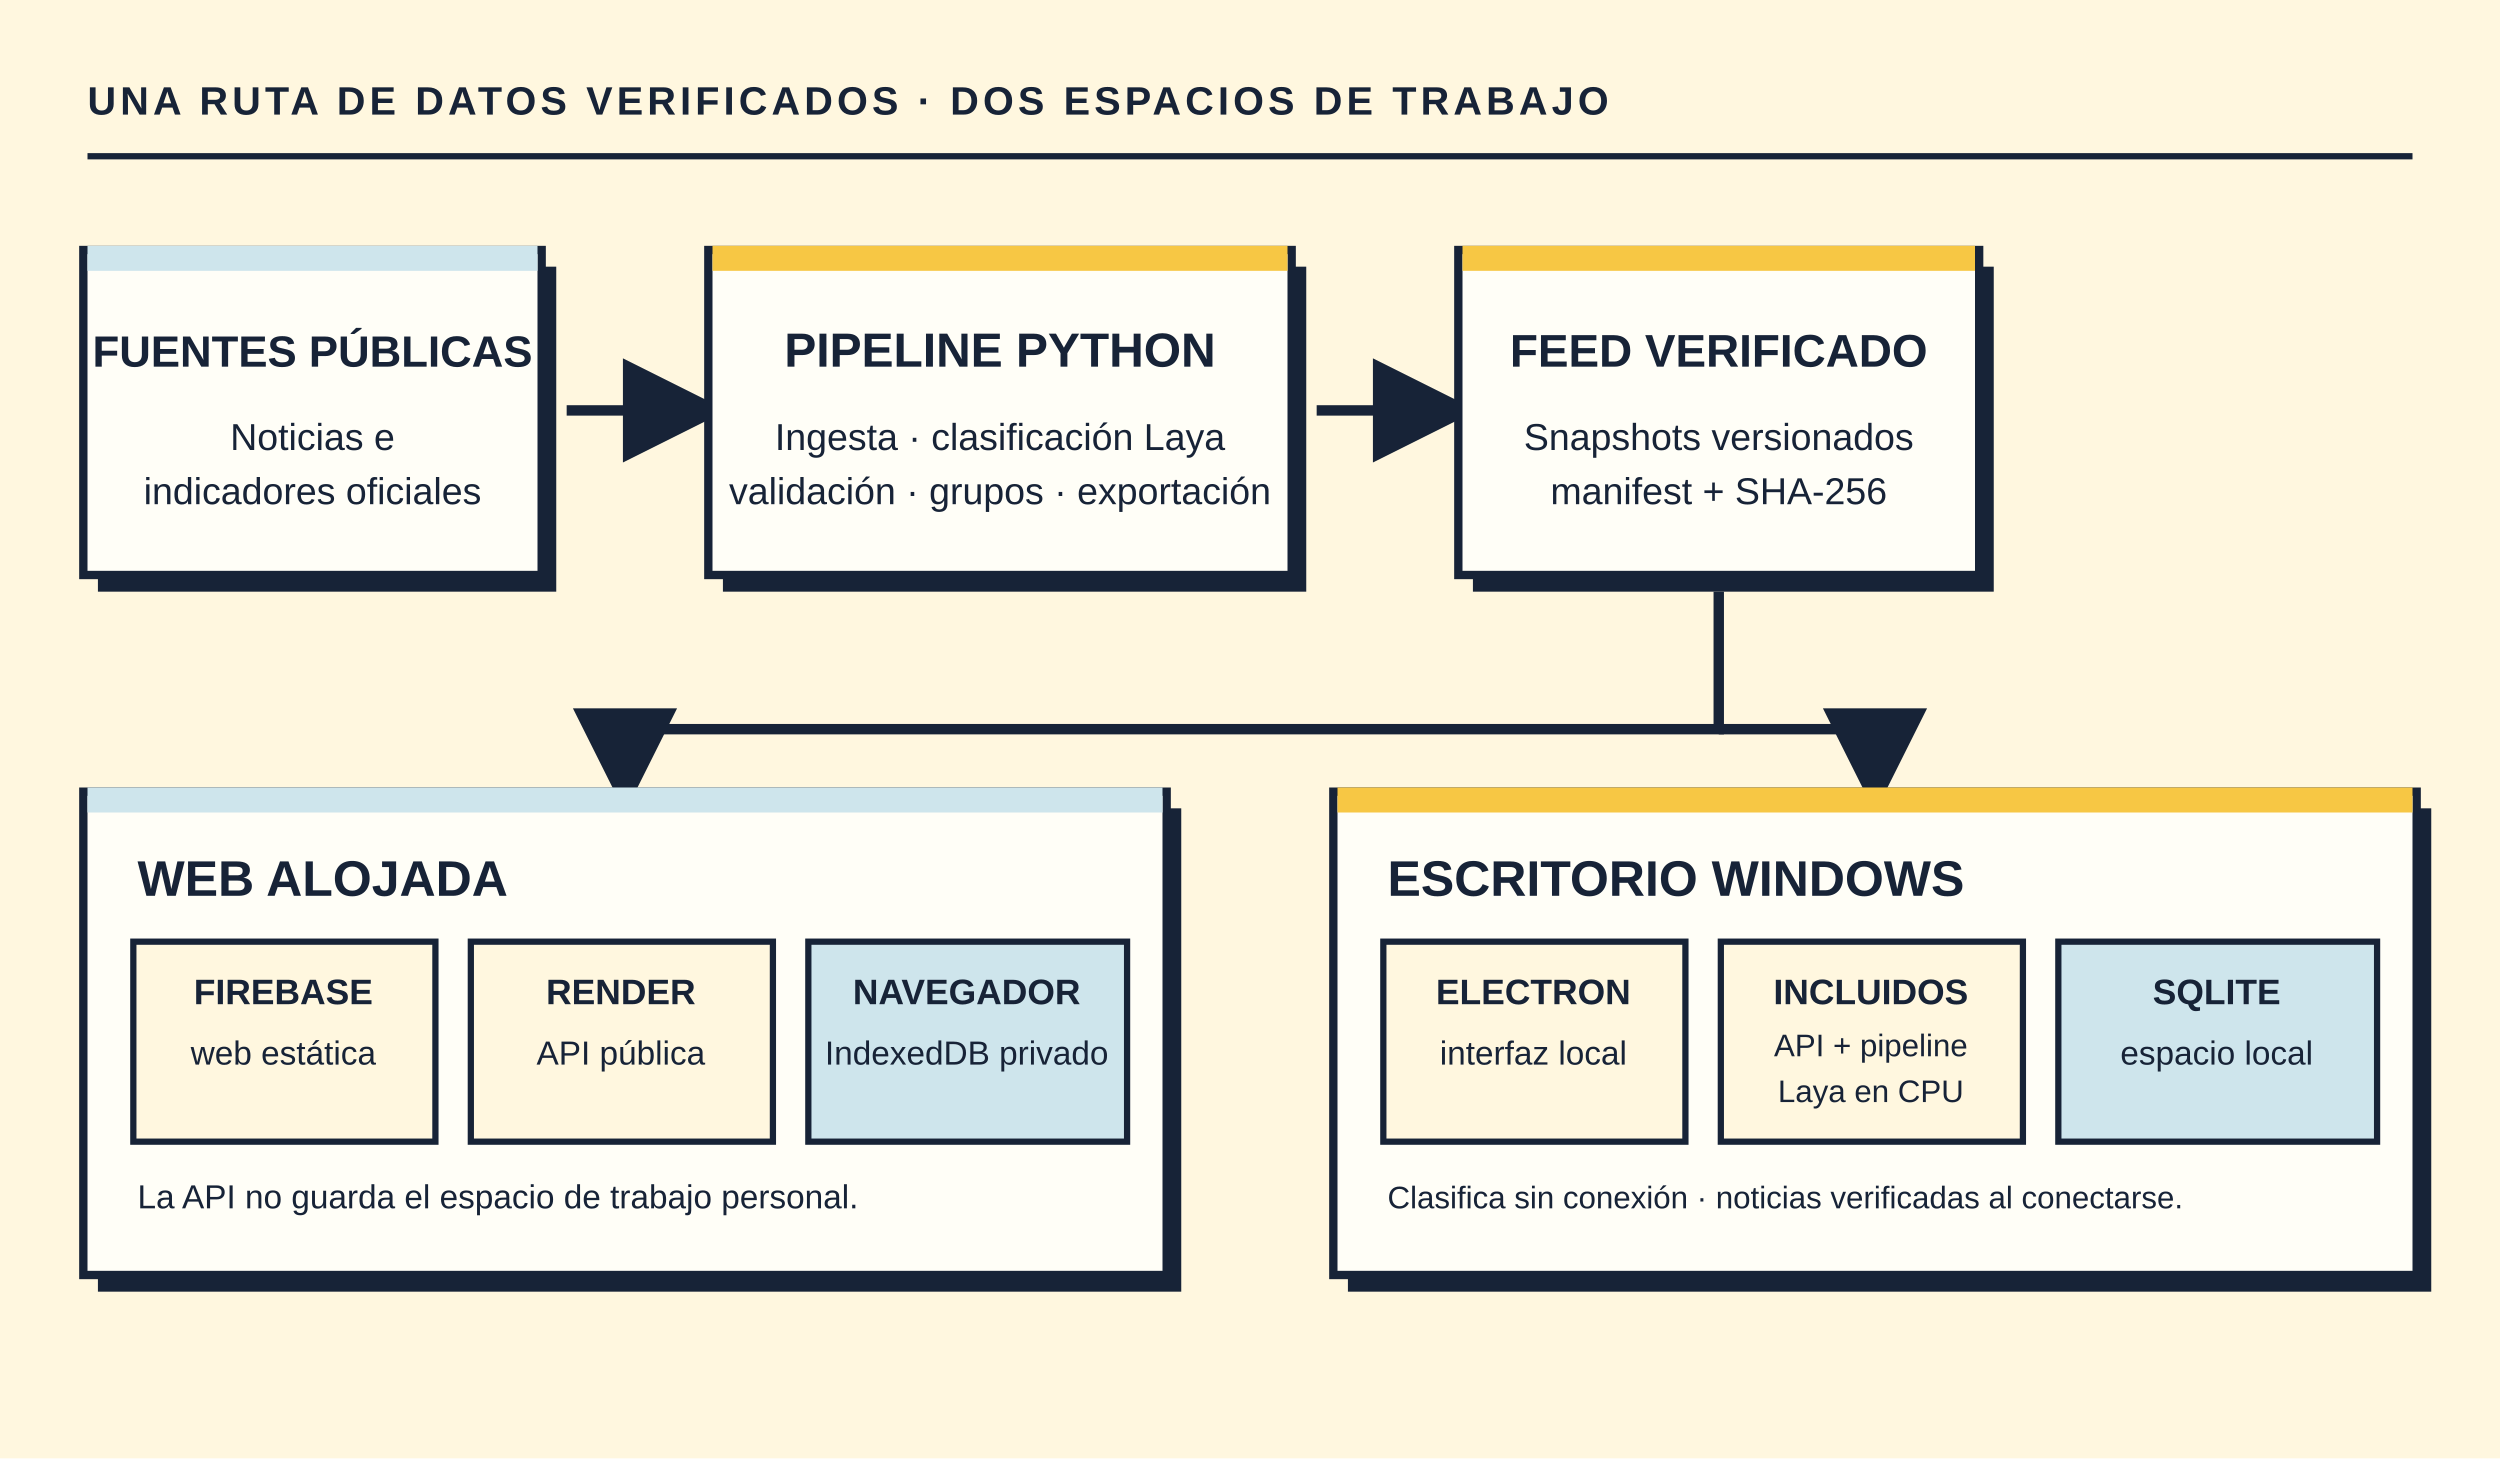
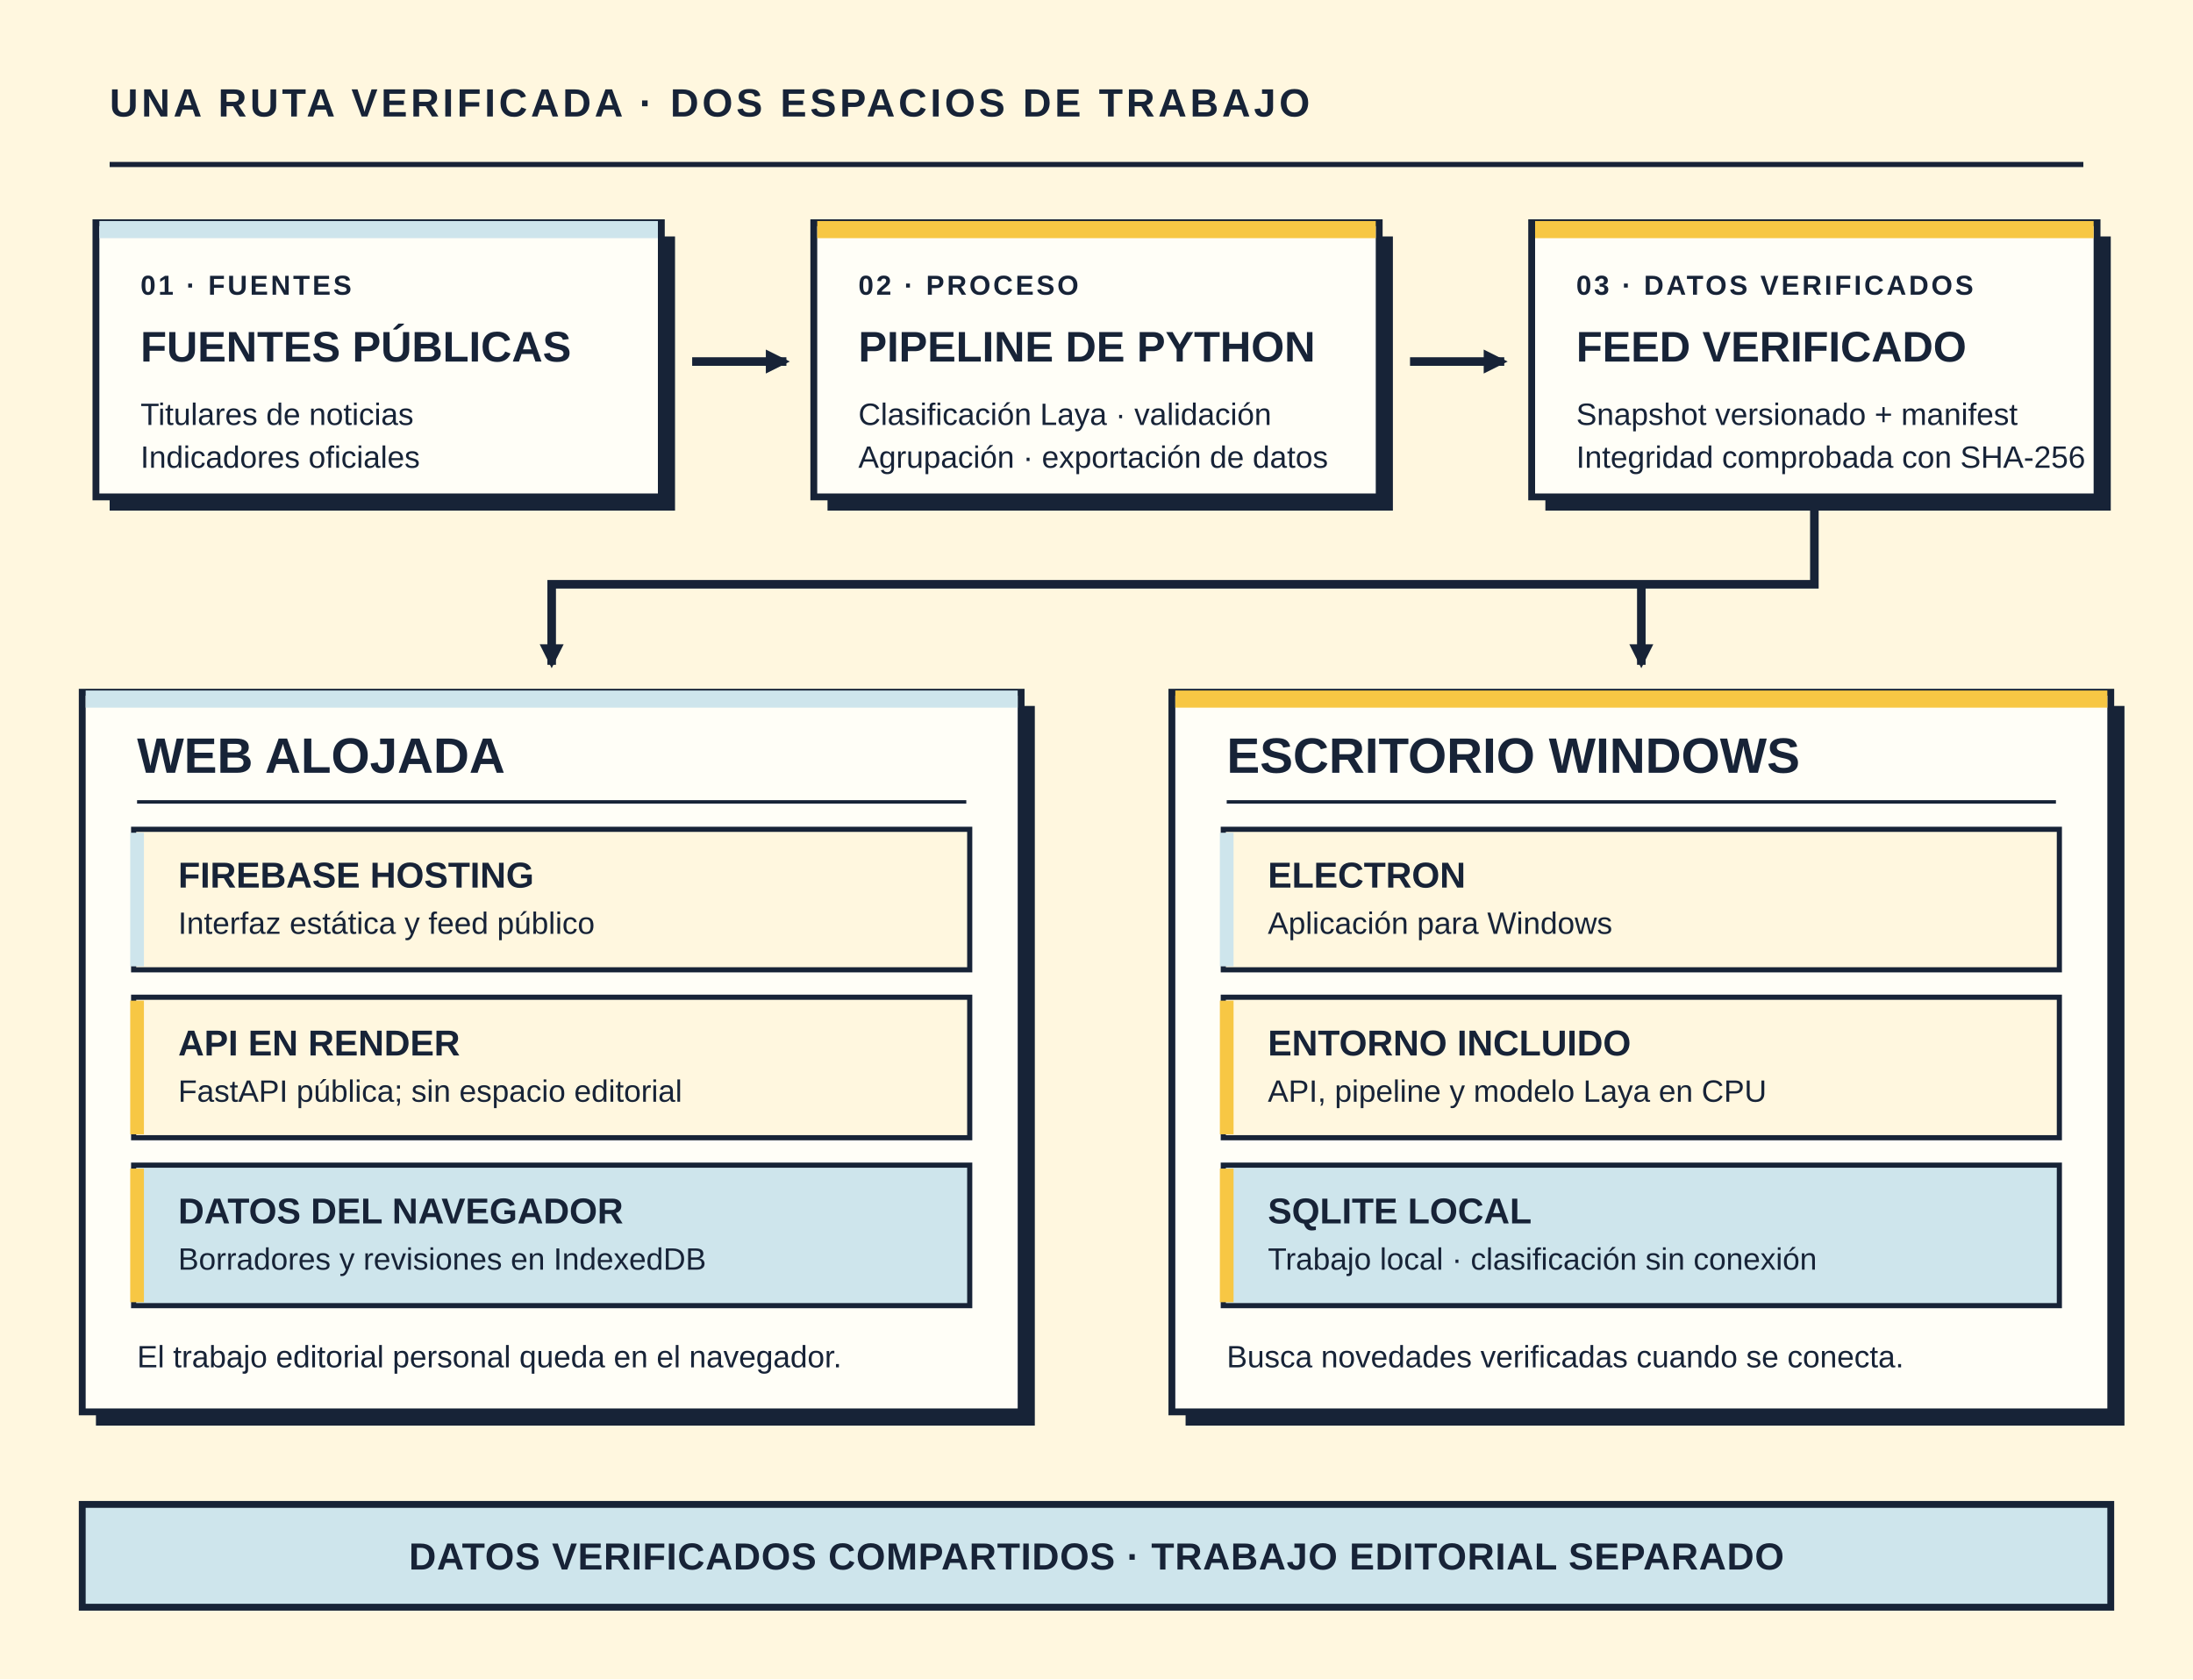
- <svg xmlns="http://www.w3.org/2000/svg" viewBox="0 0 1200 700" role="img" aria-labelledby="title desc">
+ <svg xmlns="http://www.w3.org/2000/svg" viewBox="0 0 1280 980" role="img" aria-labelledby="title desc">
  <defs>
-     <marker id="arrow" markerWidth="10" markerHeight="10" refX="8" refY="5" orient="auto">
-       <path d="M0 0 10 5 0 10Z" fill="#172337" />
+     <marker id="arrow" markerWidth="14" markerHeight="14" refX="12" refY="7" orient="auto" markerUnits="userSpaceOnUse">
+       <path d="M0 0 14 7 0 14Z" fill="#172337" />
    </marker>
  </defs>
-   <rect width="1200" height="700" fill="#FFF7DF" />
-   <text x="42" y="55" fill="#172337" font-family="Arial, sans-serif" font-size="19" font-weight="800" letter-spacing="2">UNA RUTA DE DATOS VERIFICADOS · DOS ESPACIOS DE TRABAJO</text>
-   <path d="M42 75H1158" stroke="#172337" stroke-width="3" />
-   <g font-family="Arial, sans-serif" fill="#172337">
+   <rect width="1280" height="980" fill="#FFF7DF" />
+   <text x="64" y="68" fill="#172337" font-family="Arial, Helvetica, sans-serif" font-size="23" font-weight="800" letter-spacing="2">UNA RUTA VERIFICADA · DOS ESPACIOS DE TRABAJO</text>
+   <path d="M64 96H1216" stroke="#172337" stroke-width="3" />
+   <g font-family="Arial, Helvetica, sans-serif" fill="#172337">
    <g>
-       <rect x="47" y="128" width="220" height="156" fill="#172337" />
-       <rect x="40" y="120" width="220" height="156" fill="#FFFEF7" stroke="#172337" stroke-width="4" />
-       <path d="M42 124H258" stroke="#CEE5EC" stroke-width="12" />
-       <text x="150" y="176" text-anchor="middle" font-size="21" font-weight="800">FUENTES PÚBLICAS</text>
-       <text x="150" y="216" text-anchor="middle" font-size="18">Noticias e</text>
-       <text x="150" y="242" text-anchor="middle" font-size="18">indicadores oficiales</text>
-     </g>
-     <path d="M272 197h67" fill="none" stroke="#172337" stroke-width="5" marker-end="url(#arrow)" />
-     <g>
-       <rect x="347" y="128" width="280" height="156" fill="#172337" />
-       <rect x="340" y="120" width="280" height="156" fill="#FFFEF7" stroke="#172337" stroke-width="4" />
-       <path d="M342 124H618" stroke="#F7C744" stroke-width="12" />
-       <text x="480" y="176" text-anchor="middle" font-size="23" font-weight="800">PIPELINE PYTHON</text>
-       <text x="480" y="216" text-anchor="middle" font-size="18">Ingesta · clasificación Laya</text>
-       <text x="480" y="242" text-anchor="middle" font-size="18">validación · grupos · exportación</text>
-     </g>
-     <path d="M632 197h67" fill="none" stroke="#172337" stroke-width="5" marker-end="url(#arrow)" />
-     <g>
-       <rect x="707" y="128" width="250" height="156" fill="#172337" />
-       <rect x="700" y="120" width="250" height="156" fill="#FFFEF7" stroke="#172337" stroke-width="4" />
-       <path d="M702 124H948" stroke="#F7C744" stroke-width="12" />
-       <text x="825" y="176" text-anchor="middle" font-size="22" font-weight="800">FEED VERIFICADO</text>
-       <text x="825" y="216" text-anchor="middle" font-size="18">Snapshots versionados</text>
-       <text x="825" y="242" text-anchor="middle" font-size="18">manifest + SHA-256</text>
-     </g>
-     <path d="M825 284v66H300v30" fill="none" stroke="#172337" stroke-width="5" marker-end="url(#arrow)" />
-     <path d="M825 350h75v30" fill="none" stroke="#172337" stroke-width="5" marker-end="url(#arrow)" />
-     <g>
-       <rect x="47" y="388" width="520" height="232" fill="#172337" />
-       <rect x="40" y="380" width="520" height="232" fill="#FFFEF7" stroke="#172337" stroke-width="4" />
-       <path d="M42 384H558" stroke="#CEE5EC" stroke-width="12" />
-       <text x="66" y="430" font-size="24" font-weight="800">WEB ALOJADA</text>
-       <g>
-         <rect x="64" y="452" width="145" height="96" fill="#FFF7DF" stroke="#172337" stroke-width="3" />
-         <text x="136" y="482" text-anchor="middle" font-size="17" font-weight="800">FIREBASE</text>
-         <text x="136" y="511" text-anchor="middle" font-size="16">web estática</text>
-         <rect x="226" y="452" width="145" height="96" fill="#FFF7DF" stroke="#172337" stroke-width="3" />
-         <text x="298" y="482" text-anchor="middle" font-size="17" font-weight="800">RENDER</text>
-         <text x="298" y="511" text-anchor="middle" font-size="16">API pública</text>
-         <rect x="388" y="452" width="153" height="96" fill="#CEE5EC" stroke="#172337" stroke-width="3" />
-         <text x="464" y="482" text-anchor="middle" font-size="17" font-weight="800">NAVEGADOR</text>
-         <text x="464" y="511" text-anchor="middle" font-size="16">IndexedDB privado</text>
-       </g>
-       <text x="66" y="580" font-size="16">La API no guarda el espacio de trabajo personal.</text>
+       <rect x="64" y="138" width="330" height="160" fill="#172337" />
+       <rect x="56" y="130" width="330" height="160" fill="#FFFEF7" stroke="#172337" stroke-width="4" />
+       <path d="M58 134H384" stroke="#CEE5EC" stroke-width="10" />
+       <text x="82" y="172" font-size="16" font-weight="800" letter-spacing="1.5">01 · FUENTES</text>
+       <text x="82" y="211" font-size="25" font-weight="800">FUENTES PÚBLICAS</text>
+       <text x="82" y="248" font-size="18">Titulares de noticias</text>
+       <text x="82" y="273" font-size="18">Indicadores oficiales</text>
    </g>
    <g>
-       <rect x="647" y="388" width="520" height="232" fill="#172337" />
-       <rect x="640" y="380" width="520" height="232" fill="#FFFEF7" stroke="#172337" stroke-width="4" />
-       <path d="M642 384H1158" stroke="#F7C744" stroke-width="12" />
-       <text x="666" y="430" font-size="24" font-weight="800">ESCRITORIO WINDOWS</text>
+       <rect x="483" y="138" width="330" height="160" fill="#172337" />
+       <rect x="475" y="130" width="330" height="160" fill="#FFFEF7" stroke="#172337" stroke-width="4" />
+       <path d="M477 134H803" stroke="#F7C744" stroke-width="10" />
+       <text x="501" y="172" font-size="16" font-weight="800" letter-spacing="1.5">02 · PROCESO</text>
+       <text x="501" y="211" font-size="25" font-weight="800">PIPELINE DE PYTHON</text>
+       <text x="501" y="248" font-size="18">Clasificación Laya · validación</text>
+       <text x="501" y="273" font-size="18">Agrupación · exportación de datos</text>
+     </g>
+     <g>
+       <rect x="902" y="138" width="330" height="160" fill="#172337" />
+       <rect x="894" y="130" width="330" height="160" fill="#FFFEF7" stroke="#172337" stroke-width="4" />
+       <path d="M896 134H1222" stroke="#F7C744" stroke-width="10" />
+       <text x="920" y="172" font-size="16" font-weight="800" letter-spacing="1.5">03 · DATOS VERIFICADOS</text>
+       <text x="920" y="211" font-size="25" font-weight="800">FEED VERIFICADO</text>
+       <text x="920" y="248" font-size="18">Snapshot versionado + manifest</text>
+       <text x="920" y="273" font-size="18">Integridad comprobada con SHA-256</text>
+     </g>
+     <path d="M404 211H459" fill="none" stroke="#172337" stroke-width="5" marker-end="url(#arrow)" />
+     <path d="M823 211H878" fill="none" stroke="#172337" stroke-width="5" marker-end="url(#arrow)" />
+     <g fill="none" stroke="#172337" stroke-width="5">
+       <path d="M1059 290V341H322V388" marker-end="url(#arrow)" />
+       <path d="M958 341V388" marker-end="url(#arrow)" />
+     </g>
+     <g>
+       <rect x="56" y="412" width="548" height="420" fill="#172337" />
+       <rect x="48" y="404" width="548" height="420" fill="#FFFEF7" stroke="#172337" stroke-width="4" />
+       <path d="M50 408H594" stroke="#CEE5EC" stroke-width="10" />
+       <text x="80" y="451" font-size="29" font-weight="800">WEB ALOJADA</text>
+       <path d="M80 468H564" stroke="#172337" stroke-width="2" />
      <g>
-         <rect x="664" y="452" width="145" height="96" fill="#FFF7DF" stroke="#172337" stroke-width="3" />
-         <text x="736" y="482" text-anchor="middle" font-size="17" font-weight="800">ELECTRON</text>
-         <text x="736" y="511" text-anchor="middle" font-size="16">interfaz local</text>
-         <rect x="826" y="452" width="145" height="96" fill="#FFF7DF" stroke="#172337" stroke-width="3" />
-         <text x="898" y="482" text-anchor="middle" font-size="17" font-weight="800">INCLUIDOS</text>
-         <text x="898" y="507" text-anchor="middle" font-size="15">API + pipeline</text>
-         <text x="898" y="529" text-anchor="middle" font-size="15">Laya en CPU</text>
-         <rect x="988" y="452" width="153" height="96" fill="#CEE5EC" stroke="#172337" stroke-width="3" />
-         <text x="1064" y="482" text-anchor="middle" font-size="17" font-weight="800">SQLITE</text>
-         <text x="1064" y="511" text-anchor="middle" font-size="16">espacio local</text>
+         <rect x="78" y="484" width="488" height="82" fill="#FFF7DF" stroke="#172337" stroke-width="3" />
+         <path d="M80 486V564" stroke="#CEE5EC" stroke-width="8" />
+         <text x="104" y="518" font-size="21" font-weight="800">FIREBASE HOSTING</text>
+         <text x="104" y="545" font-size="18">Interfaz estática y feed público</text>
      </g>
-       <text x="666" y="580" font-size="15">Clasifica sin conexión · noticias verificadas al conectarse.</text>
+       <g>
+         <rect x="78" y="582" width="488" height="82" fill="#FFF7DF" stroke="#172337" stroke-width="3" />
+         <path d="M80 584V662" stroke="#F7C744" stroke-width="8" />
+         <text x="104" y="616" font-size="21" font-weight="800">API EN RENDER</text>
+         <text x="104" y="643" font-size="18">FastAPI pública; sin espacio editorial</text>
+       </g>
+       <g>
+         <rect x="78" y="680" width="488" height="82" fill="#CEE5EC" stroke="#172337" stroke-width="3" />
+         <path d="M80 682V760" stroke="#F7C744" stroke-width="8" />
+         <text x="104" y="714" font-size="21" font-weight="800">DATOS DEL NAVEGADOR</text>
+         <text x="104" y="741" font-size="18">Borradores y revisiones en IndexedDB</text>
+       </g>
+       <text x="80" y="798" font-size="18">El trabajo editorial personal queda en el navegador.</text>
+     </g>
+     <g>
+       <rect x="692" y="412" width="548" height="420" fill="#172337" />
+       <rect x="684" y="404" width="548" height="420" fill="#FFFEF7" stroke="#172337" stroke-width="4" />
+       <path d="M686 408H1230" stroke="#F7C744" stroke-width="10" />
+       <text x="716" y="451" font-size="29" font-weight="800">ESCRITORIO WINDOWS</text>
+       <path d="M716 468H1200" stroke="#172337" stroke-width="2" />
+       <g>
+         <rect x="714" y="484" width="488" height="82" fill="#FFF7DF" stroke="#172337" stroke-width="3" />
+         <path d="M716 486V564" stroke="#CEE5EC" stroke-width="8" />
+         <text x="740" y="518" font-size="21" font-weight="800">ELECTRON</text>
+         <text x="740" y="545" font-size="18">Aplicación para Windows</text>
+       </g>
+       <g>
+         <rect x="714" y="582" width="488" height="82" fill="#FFF7DF" stroke="#172337" stroke-width="3" />
+         <path d="M716 584V662" stroke="#F7C744" stroke-width="8" />
+         <text x="740" y="616" font-size="21" font-weight="800">ENTORNO INCLUIDO</text>
+         <text x="740" y="643" font-size="18">API, pipeline y modelo Laya en CPU</text>
+       </g>
+       <g>
+         <rect x="714" y="680" width="488" height="82" fill="#CEE5EC" stroke="#172337" stroke-width="3" />
+         <path d="M716 682V760" stroke="#F7C744" stroke-width="8" />
+         <text x="740" y="714" font-size="21" font-weight="800">SQLITE LOCAL</text>
+         <text x="740" y="741" font-size="18">Trabajo local · clasificación sin conexión</text>
+       </g>
+       <text x="716" y="798" font-size="18">Busca novedades verificadas cuando se conecta.</text>
    </g>
  </g>
+   <path d="M48 878H1232V938H48Z" fill="#CEE5EC" stroke="#172337" stroke-width="4" />
+   <text x="640" y="916" text-anchor="middle" fill="#172337" font-family="Arial, Helvetica, sans-serif" font-size="22" font-weight="800" letter-spacing=".4">DATOS VERIFICADOS COMPARTIDOS · TRABAJO EDITORIAL SEPARADO</text>
</svg>
